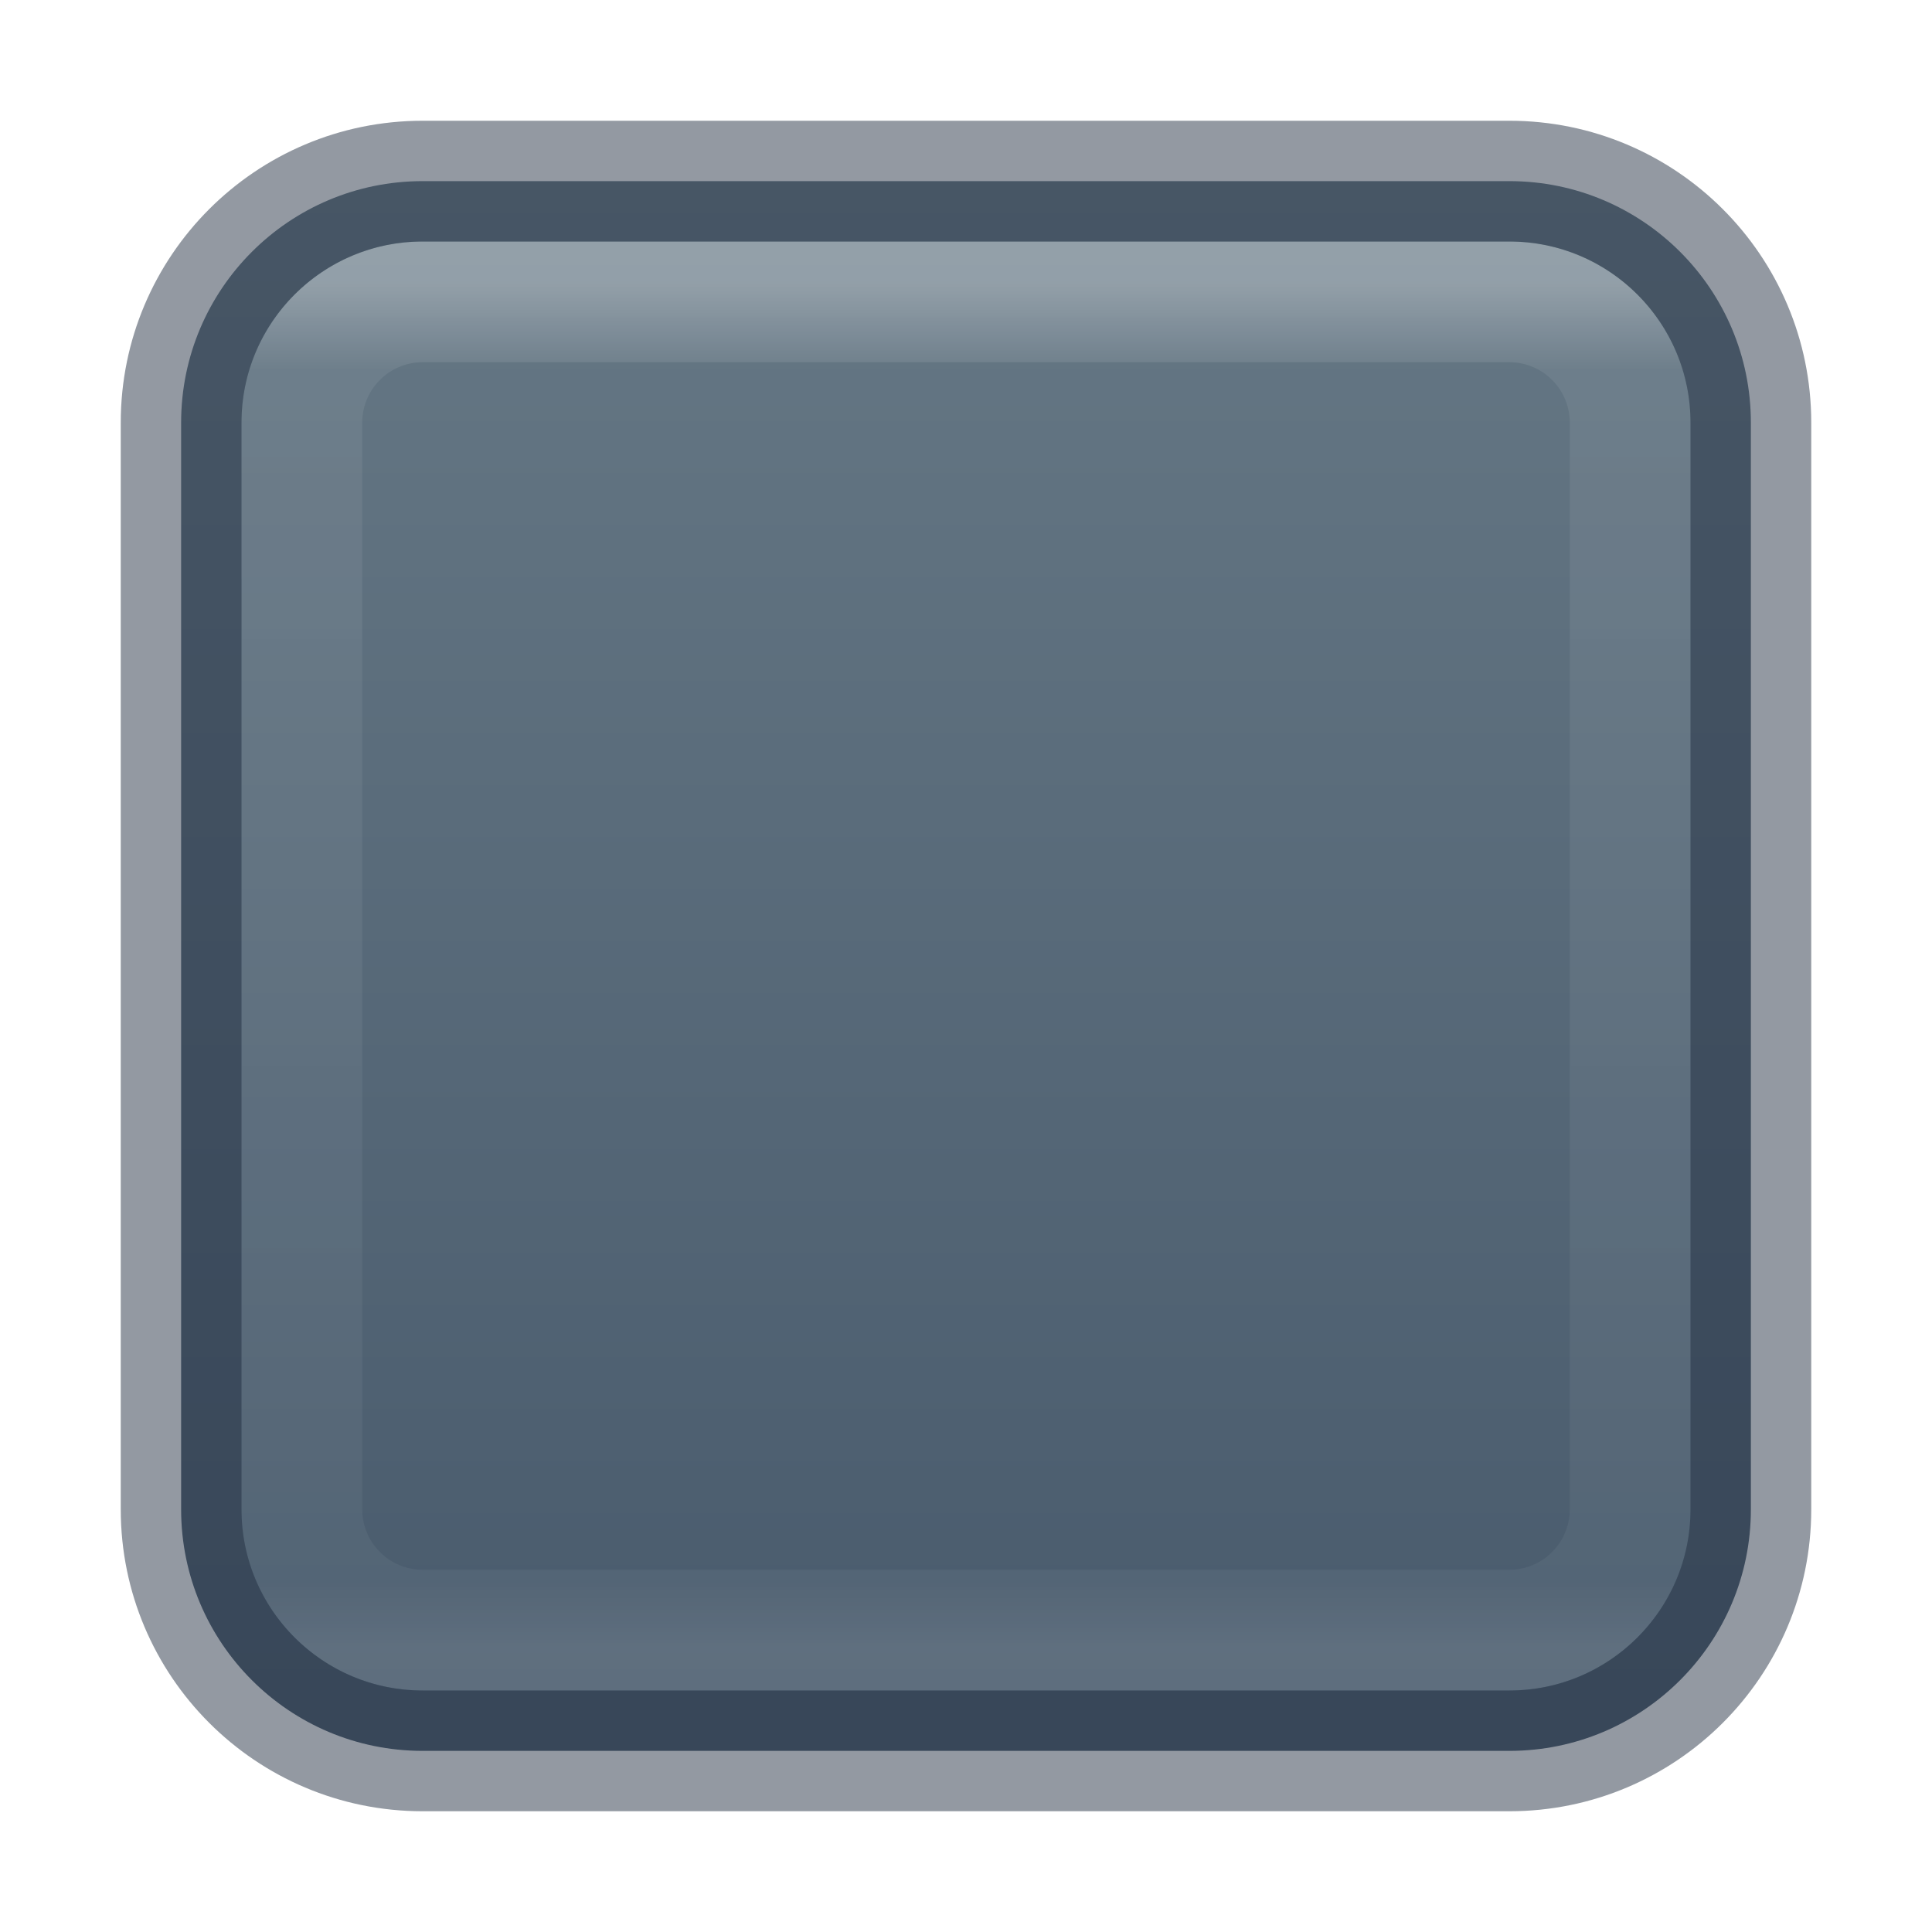
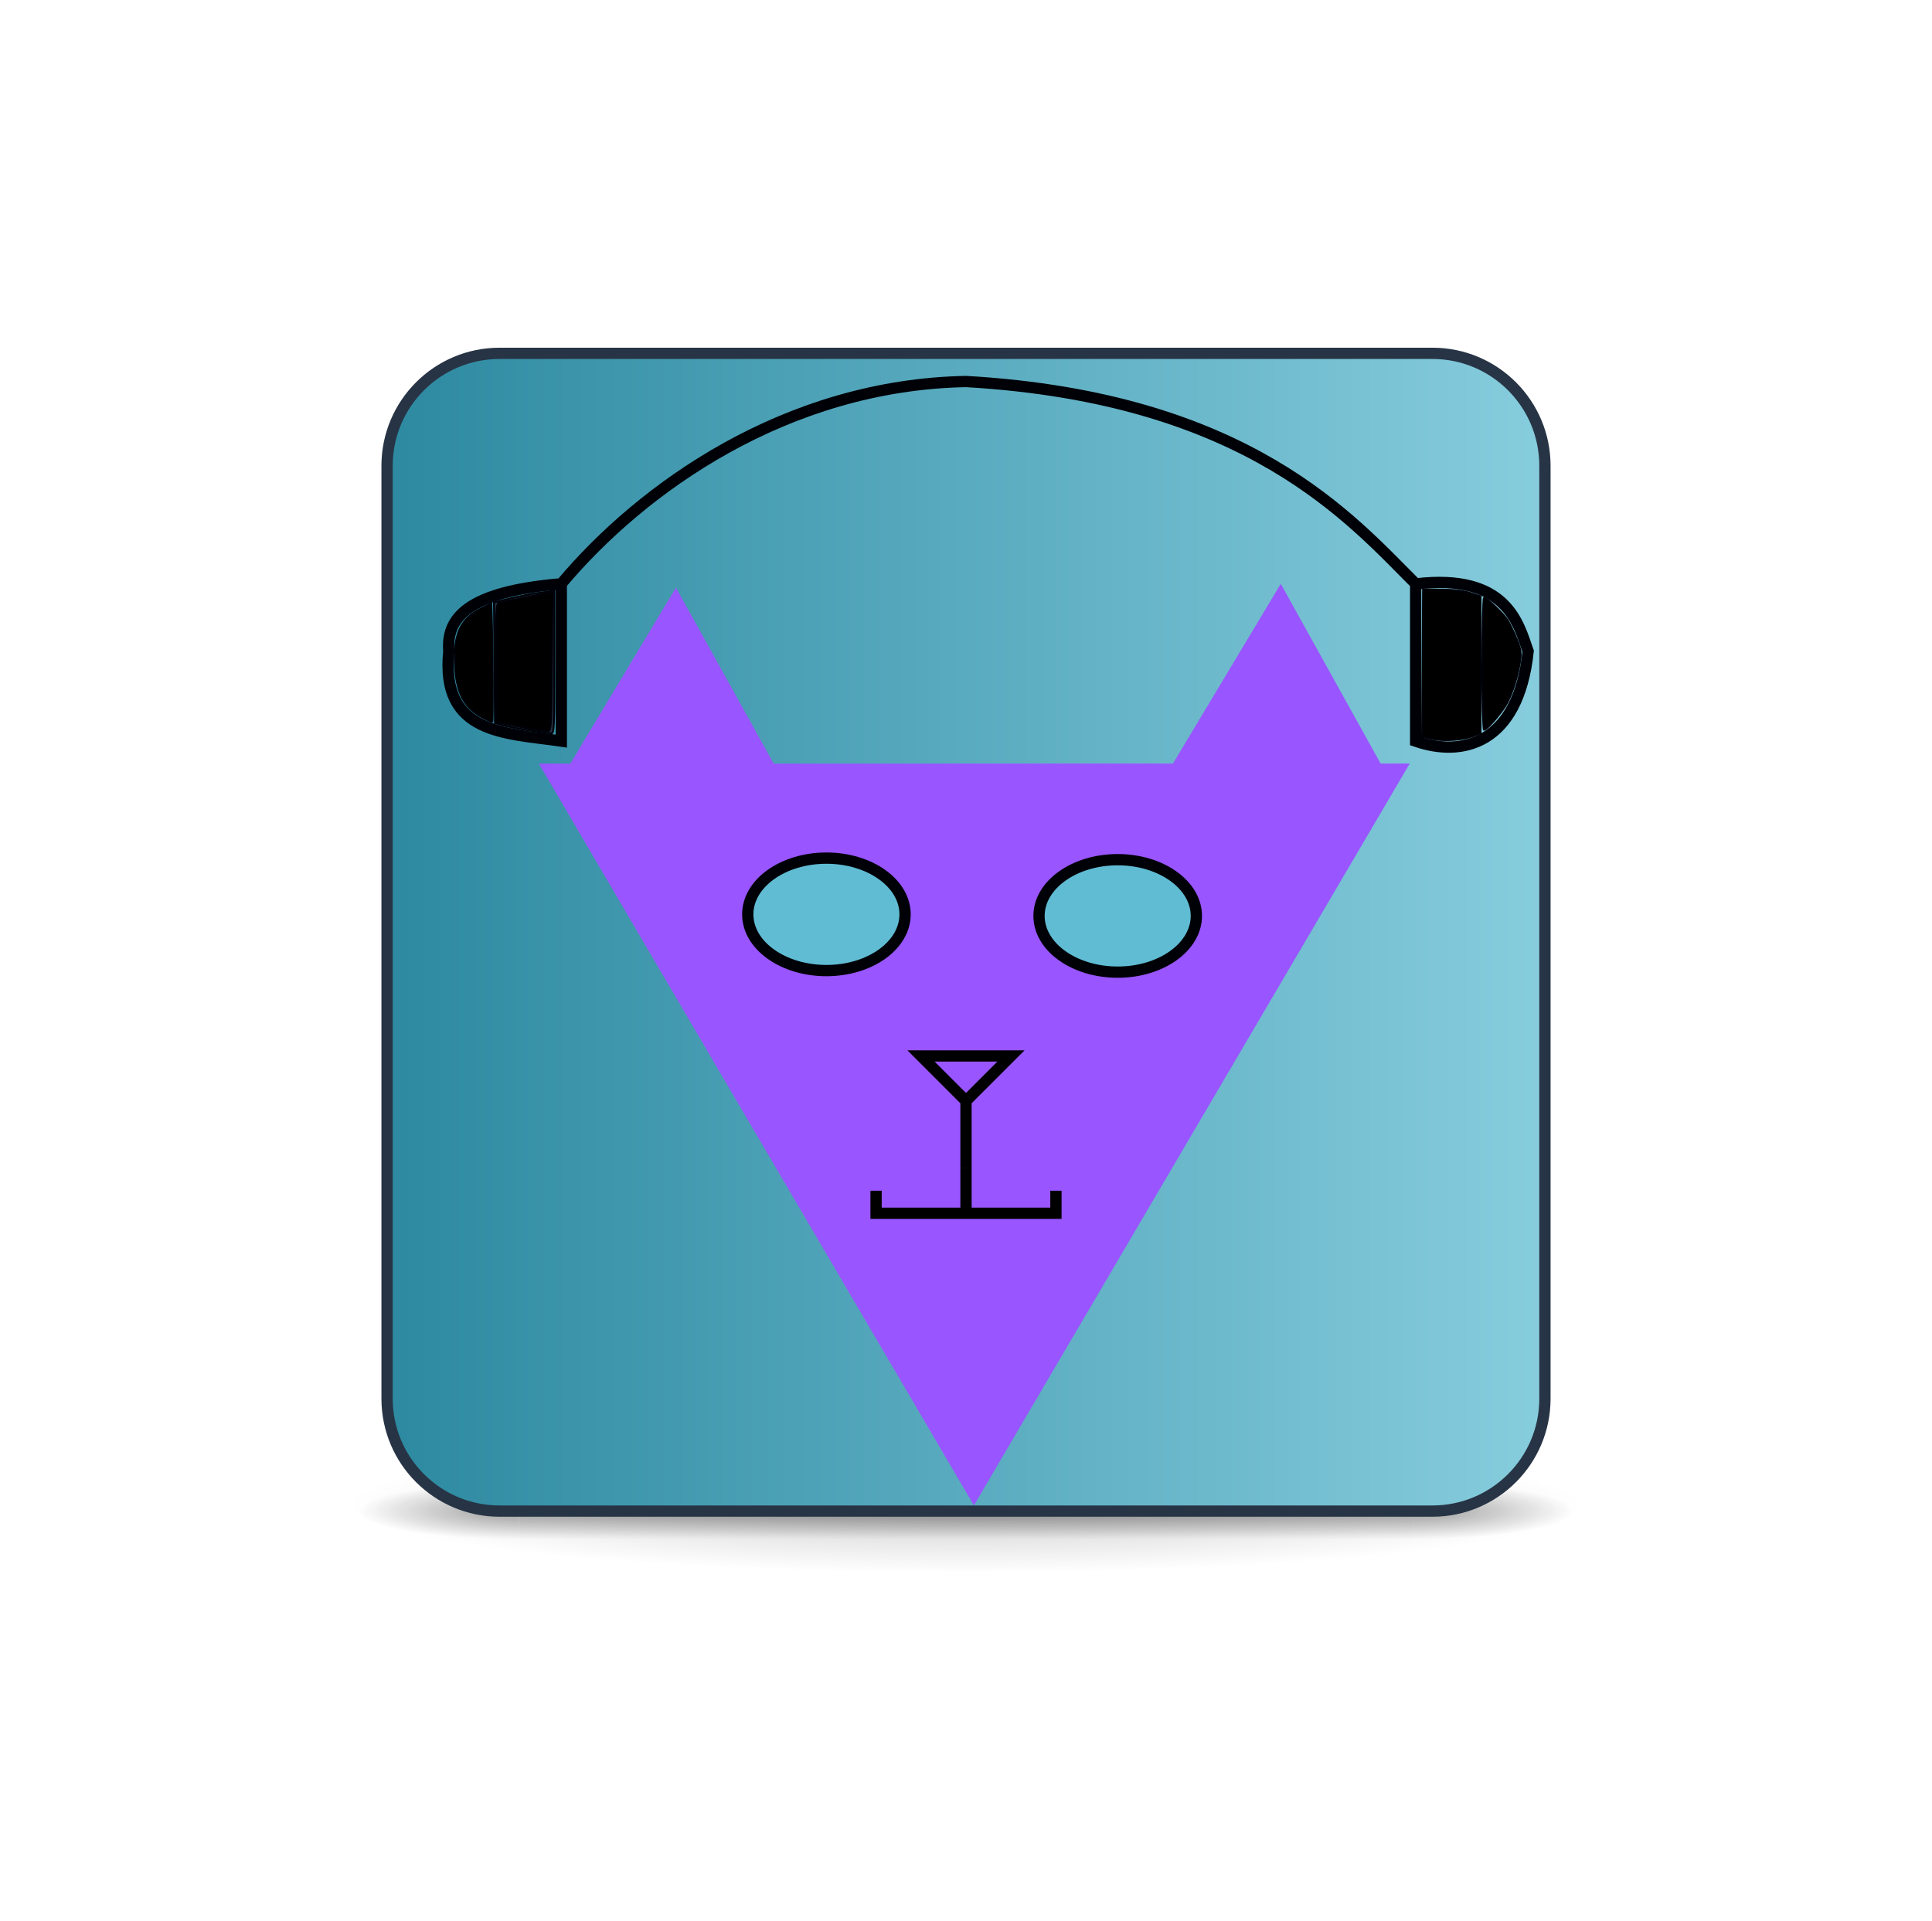
- <svg xmlns="http://www.w3.org/2000/svg" xmlns:xlink="http://www.w3.org/1999/xlink" version="1.1" width="16" height="16" id="svg4372">
-   <defs id="defs4374">
-     <linearGradient id="linearGradient877">
-       <stop id="stop869" style="stop-color:#667885;stop-opacity:1" offset="0" />
-       <stop id="stop875" style="stop-color:#485a6c;stop-opacity:1" offset="1" />
+ <svg xmlns="http://www.w3.org/2000/svg" xmlns:xlink="http://www.w3.org/1999/xlink" id="svg4379" height="16.019" width="16.112" version="1.1">
+   <defs id="defs4381">
+     <linearGradient id="linearGradient2616">
+       <stop style="stop-color:#2c89a0;stop-opacity:1" offset="0" id="stop2612" />
+       <stop style="stop-color:#87cdde;stop-opacity:1" offset="1" id="stop2614" />
    </linearGradient>
-     <linearGradient x1="24" y1="5" x2="24" y2="43" id="linearGradient3304" xlink:href="#linearGradient3924-4-8" gradientUnits="userSpaceOnUse" gradientTransform="matrix(0.2972973,0,0,0.2972973,0.8648691,0.8648672)" />
-     <linearGradient id="linearGradient3924-4-8">
-       <stop id="stop3926-0-4" style="stop-color:#ffffff;stop-opacity:1" offset="0" />
-       <stop id="stop3928-6-8" style="stop-color:#ffffff;stop-opacity:0.235" offset="0.063" />
-       <stop id="stop3930-2-1" style="stop-color:#ffffff;stop-opacity:0.157" offset="0.951" />
-       <stop id="stop3932-9-0" style="stop-color:#ffffff;stop-opacity:0.392" offset="1" />
+     <linearGradient id="linearGradient1218">
+       <stop style="stop-color:#87cdde;stop-opacity:1;" offset="0" id="stop1214" />
+       <stop style="stop-color:#87cdde;stop-opacity:0;" offset="1" id="stop1216" />
    </linearGradient>
-     <linearGradient xlink:href="#linearGradient877" id="linearGradient867" x1="7.905" y1="1.556" x2="7.905" y2="14.46" gradientUnits="userSpaceOnUse" />
+     <linearGradient gradientTransform="matrix(0.2559122,0,0,0.2559122,1.914358,1.63311)" gradientUnits="userSpaceOnUse" xlink:href="#linearGradient3924-776" id="linearGradient3159" y2="43" x2="24" y1="5" x1="24" />
+     <linearGradient id="linearGradient3924-776">
+       <stop offset="0" style="stop-color:#ffffff;stop-opacity:1" id="stop3124" />
+       <stop offset="0.063" style="stop-color:#ffffff;stop-opacity:0.235" id="stop3126" />
+       <stop offset="0.951" style="stop-color:#ffffff;stop-opacity:0.157" id="stop3128" />
+       <stop offset="1" style="stop-color:#ffffff;stop-opacity:0.392" id="stop3130" />
+     </linearGradient>
+     <radialGradient gradientTransform="matrix(2.003784,0,0,1.4,27.98813,-17.4)" gradientUnits="userSpaceOnUse" xlink:href="#linearGradient3688-166-749-5" id="radialGradient2455-1" fy="43.5" fx="4.993" r="2.5" cy="43.5" cx="4.993" />
+     <linearGradient id="linearGradient3688-166-749-5">
+       <stop offset="0" style="stop-color:#181818;stop-opacity:1" id="stop2883-0" />
+       <stop offset="1" style="stop-color:#181818;stop-opacity:0" id="stop2885-5" />
+     </linearGradient>
+     <radialGradient gradientTransform="matrix(2.003784,0,0,1.4,-20.01187,-104.4)" gradientUnits="userSpaceOnUse" xlink:href="#linearGradient3688-464-309-8" id="radialGradient2457-5" fy="43.5" fx="4.993" r="2.5" cy="43.5" cx="4.993" />
+     <linearGradient id="linearGradient3688-464-309-8">
+       <stop offset="0" style="stop-color:#181818;stop-opacity:1" id="stop2889-9" />
+       <stop offset="1" style="stop-color:#181818;stop-opacity:0" id="stop2891-4" />
+     </linearGradient>
+     <linearGradient gradientUnits="userSpaceOnUse" xlink:href="#linearGradient3702-501-757-0" id="linearGradient2459-7" y2="39.999" x2="25.058" y1="47.028" x1="25.058" />
+     <linearGradient id="linearGradient3702-501-757-0">
+       <stop offset="0" style="stop-color:#181818;stop-opacity:0" id="stop2895-0" />
+       <stop offset="0.5" style="stop-color:#181818;stop-opacity:1" id="stop2897-2" />
+       <stop offset="1" style="stop-color:#181818;stop-opacity:0" id="stop2899-6" />
+     </linearGradient>
+     <linearGradient id="linearGradient3811">
+       <stop offset="0" style="stop-color:#000000;stop-opacity:1" id="stop3813" />
+       <stop offset="1" style="stop-color:#000000;stop-opacity:0" id="stop3815" />
+     </linearGradient>
+     <radialGradient gradientTransform="matrix(0.1459118,0,0,0.01591765,8.644096,11.06846)" gradientUnits="userSpaceOnUse" xlink:href="#linearGradient3811" id="radialGradient4377" fy="93.468" fx="-4.029" r="35.338" cy="93.468" cx="-4.029" />
+     <linearGradient xlink:href="#linearGradient1218" id="linearGradient1220" x1="12.5" y1="67" x2="115.5" y2="67" gradientUnits="userSpaceOnUse" gradientTransform="matrix(0.09375,0,0,0.09375,2.05625,1.49375)" />
+     <linearGradient xlink:href="#linearGradient2616" id="linearGradient3452" gradientUnits="userSpaceOnUse" x1="12" y1="67" x2="116" y2="67" gradientTransform="matrix(0.09375,0,0,0.09375,2.05625,1.49375)" />
  </defs>
-   <g id="layer1">
-     <rect width="13" height="13" rx="2" ry="2" x="1.5" y="1.5" id="rect5505-21-2" style="color:#000000;display:inline;overflow:visible;visibility:visible;fill:url(#linearGradient867);fill-opacity:1;fill-rule:nonzero;stroke:none;stroke-width:1;marker:none;enable-background:accumulate" />
-     <rect width="11" height="11" x="2.5" y="2.5" id="rect6741-0-3-5" style="opacity:0.3;fill:none;stroke:url(#linearGradient3304);stroke-width:1;stroke-linecap:round;stroke-linejoin:round;stroke-miterlimit:4;stroke-dasharray:none;stroke-dashoffset:0;stroke-opacity:1" rx="1" ry="1" />
-     <rect width="13" height="13" rx="2" ry="2" x="1.5" y="1.5" id="rect5505-21-2-8" style="color:#000000;display:inline;overflow:visible;visibility:visible;opacity:0.5;fill:none;stroke:#273445;stroke-width:1;stroke-linecap:round;stroke-linejoin:round;stroke-miterlimit:4;stroke-dasharray:none;stroke-dashoffset:0;stroke-opacity:1;marker:none;enable-background:accumulate" />
+   <path d="m 13.213,12.556 a 5.156,0.562 0 0 1 -10.312,0 5.156,0.562 0 1 1 10.312,0 z" id="path3041" style="color:#000000;display:inline;overflow:visible;visibility:visible;opacity:0.2;fill:url(#radialGradient4377);fill-opacity:1;fill-rule:nonzero;stroke:none;stroke-width:0.094;marker:none;enable-background:accumulate" />
+   <g transform="matrix(0.2531249,0,0,0.05208338,1.98125,10.38958)" id="g2036" style="display:inline">
+     <g transform="matrix(1.052632,0,0,1.285713,-1.263158,-13.42854)" id="g3712" style="opacity:0.4">
+       <rect width="5" height="7" x="38" y="40" id="rect2801" style="fill:url(#radialGradient2455-1);fill-opacity:1;stroke:none" />
+       <rect width="5" height="7" x="-10" y="-47" transform="scale(-1)" id="rect3696" style="fill:url(#radialGradient2457-5);fill-opacity:1;stroke:none" />
+       <rect width="28" height="7" x="10" y="40" id="rect3700" style="fill:url(#linearGradient2459-7);fill-opacity:1;stroke:none" />
+     </g>
  </g>
+   <rect width="9.656" height="9.656" rx="0.938" ry="0.938" x="3.228" y="2.947" id="rect5505-21-3" style="color:#000000;display:inline;overflow:visible;visibility:visible;fill:url(#linearGradient1220);fill-opacity:1;fill-rule:nonzero;stroke:none;stroke-width:0.094;marker:none;enable-background:accumulate" />
+   <rect width="9.469" height="9.469" rx="0.844" ry="0.844" x="3.322" y="3.041" id="rect6741-7" style="opacity:0.3;fill:none;stroke:url(#linearGradient3159);stroke-width:0.094;stroke-linecap:round;stroke-linejoin:round;stroke-miterlimit:4;stroke-dasharray:none;stroke-dashoffset:0;stroke-opacity:1" />
+   <rect width="9.656" height="9.656" rx="0.938" ry="0.938" x="3.228" y="2.947" id="rect5505-21-6" style="color:#000000;display:inline;overflow:visible;visibility:visible;opacity:1;fill:url(#linearGradient3452);fill-opacity:1;fill-rule:nonzero;stroke:#273445;stroke-width:0.094;stroke-linecap:round;stroke-linejoin:round;stroke-miterlimit:4;stroke-dasharray:none;stroke-dashoffset:0;stroke-opacity:1;marker:none;enable-background:accumulate" />
+   <path style="opacity:1;fill:#9955ff;fill-rule:nonzero" id="path4278" d="M 114,40 63.249,125.301 14.751,38.699 Z" transform="matrix(0.0731653,-9.4843e-4,9.214e-4,0.07197274,3.378811,3.597487)" />
+   <path style="opacity:1;fill:#9955ff;fill-rule:nonzero" id="path4400" d="M 6.556,6.556 4.663,6.524 5.637,4.901 Z" />
+   <path style="opacity:1;fill:#9955ff;fill-rule:nonzero" id="path4486" d="M 11.6,6.524 9.707,6.493 10.681,4.869 Z" />
+   <path style="fill:none;fill-opacity:1;stroke:#000007;stroke-width:0.094;stroke-linecap:butt;stroke-linejoin:miter;stroke-miterlimit:4;stroke-dasharray:none;stroke-opacity:1" d="m 4.681,4.869 c -0.794,0.066 -0.959,0.291 -0.938,0.562 -0.071,0.694 0.468,0.682 0.938,0.75 V 4.869 c 0.674,-0.803 1.876,-1.659 3.375,-1.687 2.355,0.136 3.218,1.157 3.75,1.687 v 1.313 c 0.383,0.133 0.855,0.032 0.938,-0.75 -0.081,-0.231 -0.177,-0.652 -0.938,-0.562" id="path4521" />
+   <path style="opacity:1;fill:#273445;fill-opacity:1;fill-rule:nonzero;stroke:#000007;stroke-width:0.016;stroke-miterlimit:4;stroke-dasharray:none;stroke-opacity:1" d="m 4.419,6.092 c -0.082,-0.012 -0.181,-0.031 -0.22,-0.042 l -0.071,-0.02 -0.004,-0.503 -0.004,-0.503 0.138,-0.033 c 0.076,-0.018 0.173,-0.037 0.216,-0.043 0.043,-0.005 0.094,-0.013 0.114,-0.017 l 0.035,-0.007 v 0.597 c 0,0.559 -0.002,0.597 -0.027,0.595 -0.015,-8.5e-4 -0.095,-0.012 -0.177,-0.024 z" id="path16138" />
+   <path style="opacity:1;fill:#000000;fill-opacity:1;fill-rule:nonzero;stroke:#000007;stroke-width:0.016;stroke-miterlimit:4;stroke-dasharray:none;stroke-opacity:1" d="M 4.034,5.989 C 3.873,5.906 3.806,5.783 3.795,5.55 3.782,5.288 3.84,5.161 4.015,5.074 l 0.082,-0.041 0.004,0.13 c 0.009,0.299 0.011,0.86 0.004,0.859 -0.004,-3.75e-4 -0.036,-0.015 -0.071,-0.033 z" id="path16177" />
+   <path style="opacity:1;fill:#000000;fill-opacity:1;fill-rule:nonzero;stroke:#000007;stroke-width:0.016;stroke-miterlimit:4;stroke-dasharray:none;stroke-opacity:1" d="m 4.435,6.079 c -0.065,-0.011 -0.158,-0.029 -0.208,-0.039 L 4.136,6.021 V 5.529 c 0,-0.455 0.002,-0.493 0.027,-0.5 0.03,-0.009 0.312,-0.066 0.393,-0.079 l 0.051,-0.009 -0.004,0.576 c -0.004,0.499 -0.007,0.577 -0.028,0.579 -0.013,0.002 -0.077,-0.006 -0.141,-0.017 z" id="path16253" />
+   <path style="opacity:1;fill:#000000;fill-opacity:1;fill-rule:nonzero;stroke:#000007;stroke-width:0.016;stroke-miterlimit:4;stroke-dasharray:none;stroke-opacity:1" d="m 11.943,6.162 -0.083,-0.016 0.004,-0.615 0.004,-0.615 0.158,0.002 c 0.104,0.001 0.186,0.011 0.239,0.029 l 0.082,0.027 v 0.57 0.57 l -0.062,0.025 c -0.081,0.033 -0.24,0.043 -0.343,0.024 z" id="path16292" />
+   <path style="opacity:1;fill:#000000;fill-opacity:1;fill-rule:nonzero;stroke:#000007;stroke-width:0.016;stroke-miterlimit:4;stroke-dasharray:none;stroke-opacity:1" d="m 12.363,5.536 c 0,-0.302 0.006,-0.549 0.013,-0.549 0.025,0 0.161,0.13 0.197,0.187 0.019,0.031 0.053,0.102 0.076,0.158 0.035,0.088 0.038,0.113 0.027,0.186 -0.019,0.121 -0.059,0.249 -0.104,0.338 -0.039,0.076 -0.169,0.23 -0.196,0.23 -0.007,0 -0.014,-0.247 -0.014,-0.549 z" id="path16331" />
+   <ellipse style="opacity:1;fill:#5fbcd3;fill-opacity:1;fill-rule:nonzero;stroke:#000007;stroke-width:0.094;stroke-miterlimit:4;stroke-dasharray:none;stroke-opacity:1" id="path16433" cx="6.892" cy="7.626" rx="0.656" ry="0.469" />
+   <ellipse style="opacity:1;fill:#5fbcd3;fill-opacity:1;fill-rule:nonzero;stroke:#000007;stroke-width:0.094;stroke-miterlimit:4;stroke-dasharray:none;stroke-opacity:1" id="ellipse16435" cx="9.321" cy="7.639" rx="0.656" ry="0.469" />
+   <path style="fill:none;stroke:#000000;stroke-width:0.094px;stroke-linecap:butt;stroke-linejoin:miter;stroke-opacity:1" d="m 7.306,9.931 v 0.188 h 0.75 V 9.744 10.119 h 0.75 v -0.188" id="path16553" />
+   <path style="fill:none;stroke:#000000;stroke-width:0.094px;stroke-linecap:butt;stroke-linejoin:miter;stroke-opacity:1" d="m 8.056,9.744 v -0.562 l -0.375,-0.375 h 0.75 l -0.375,0.375" id="path16668" />
</svg>
